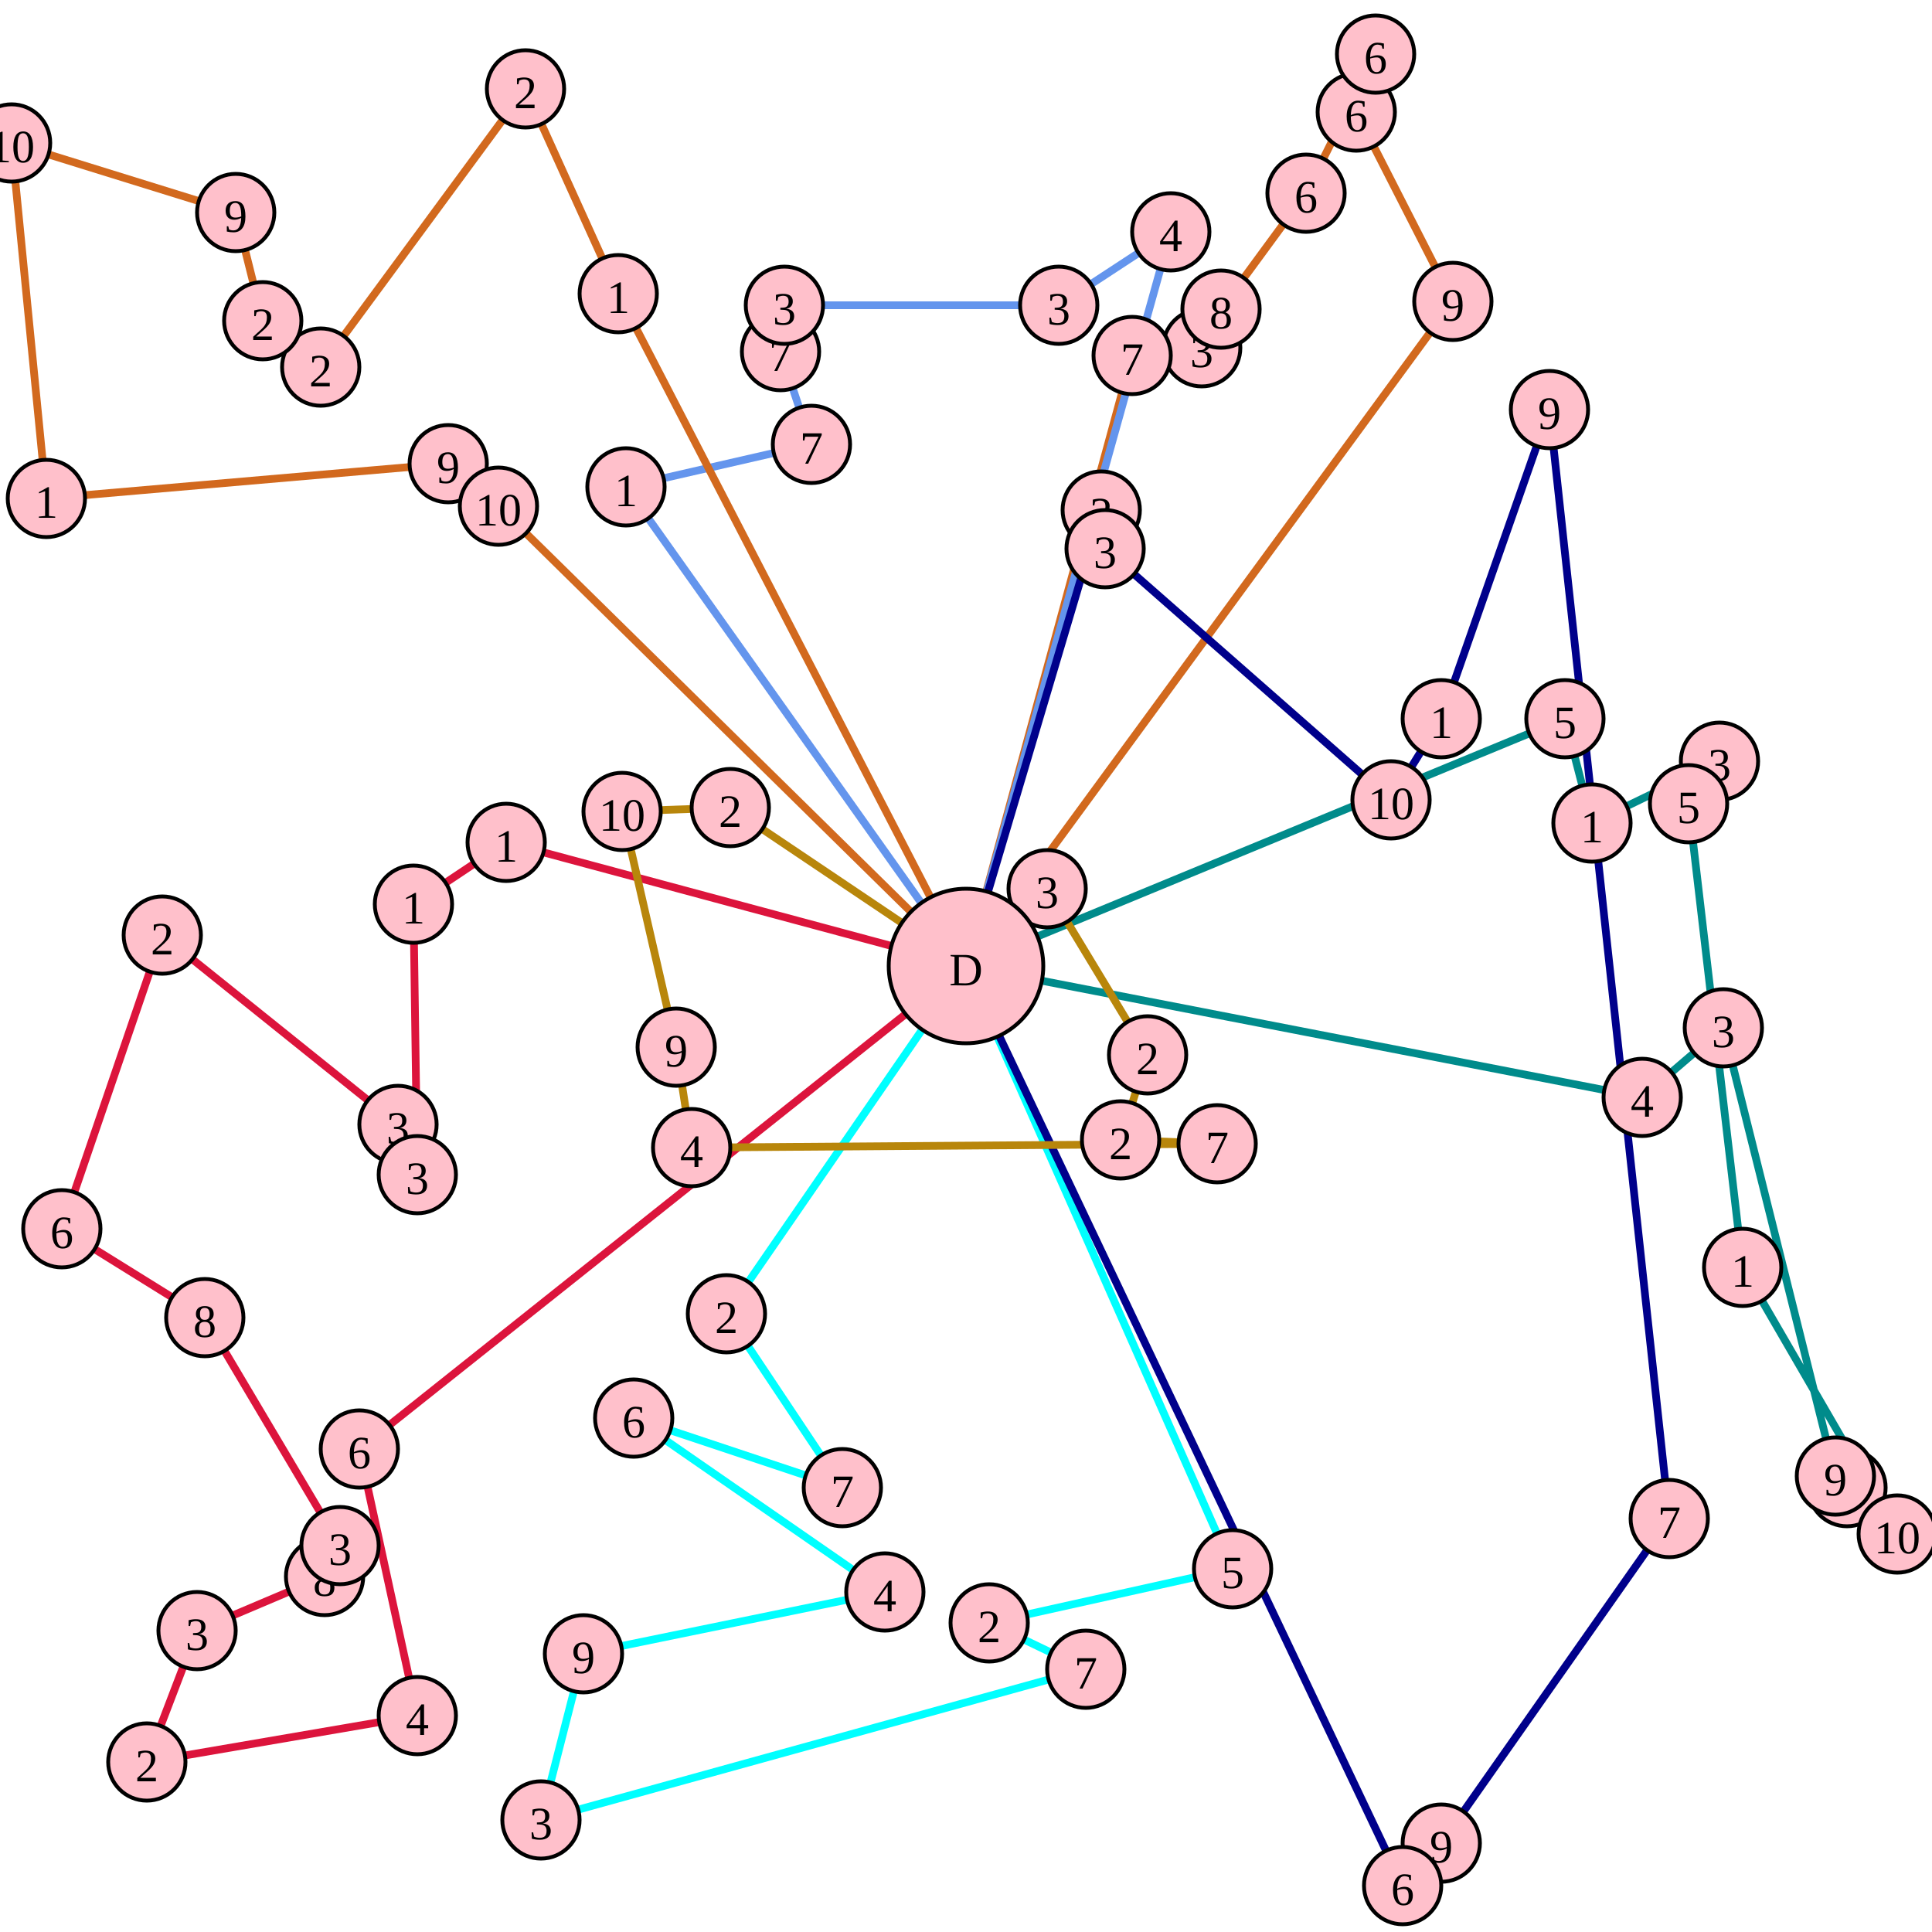
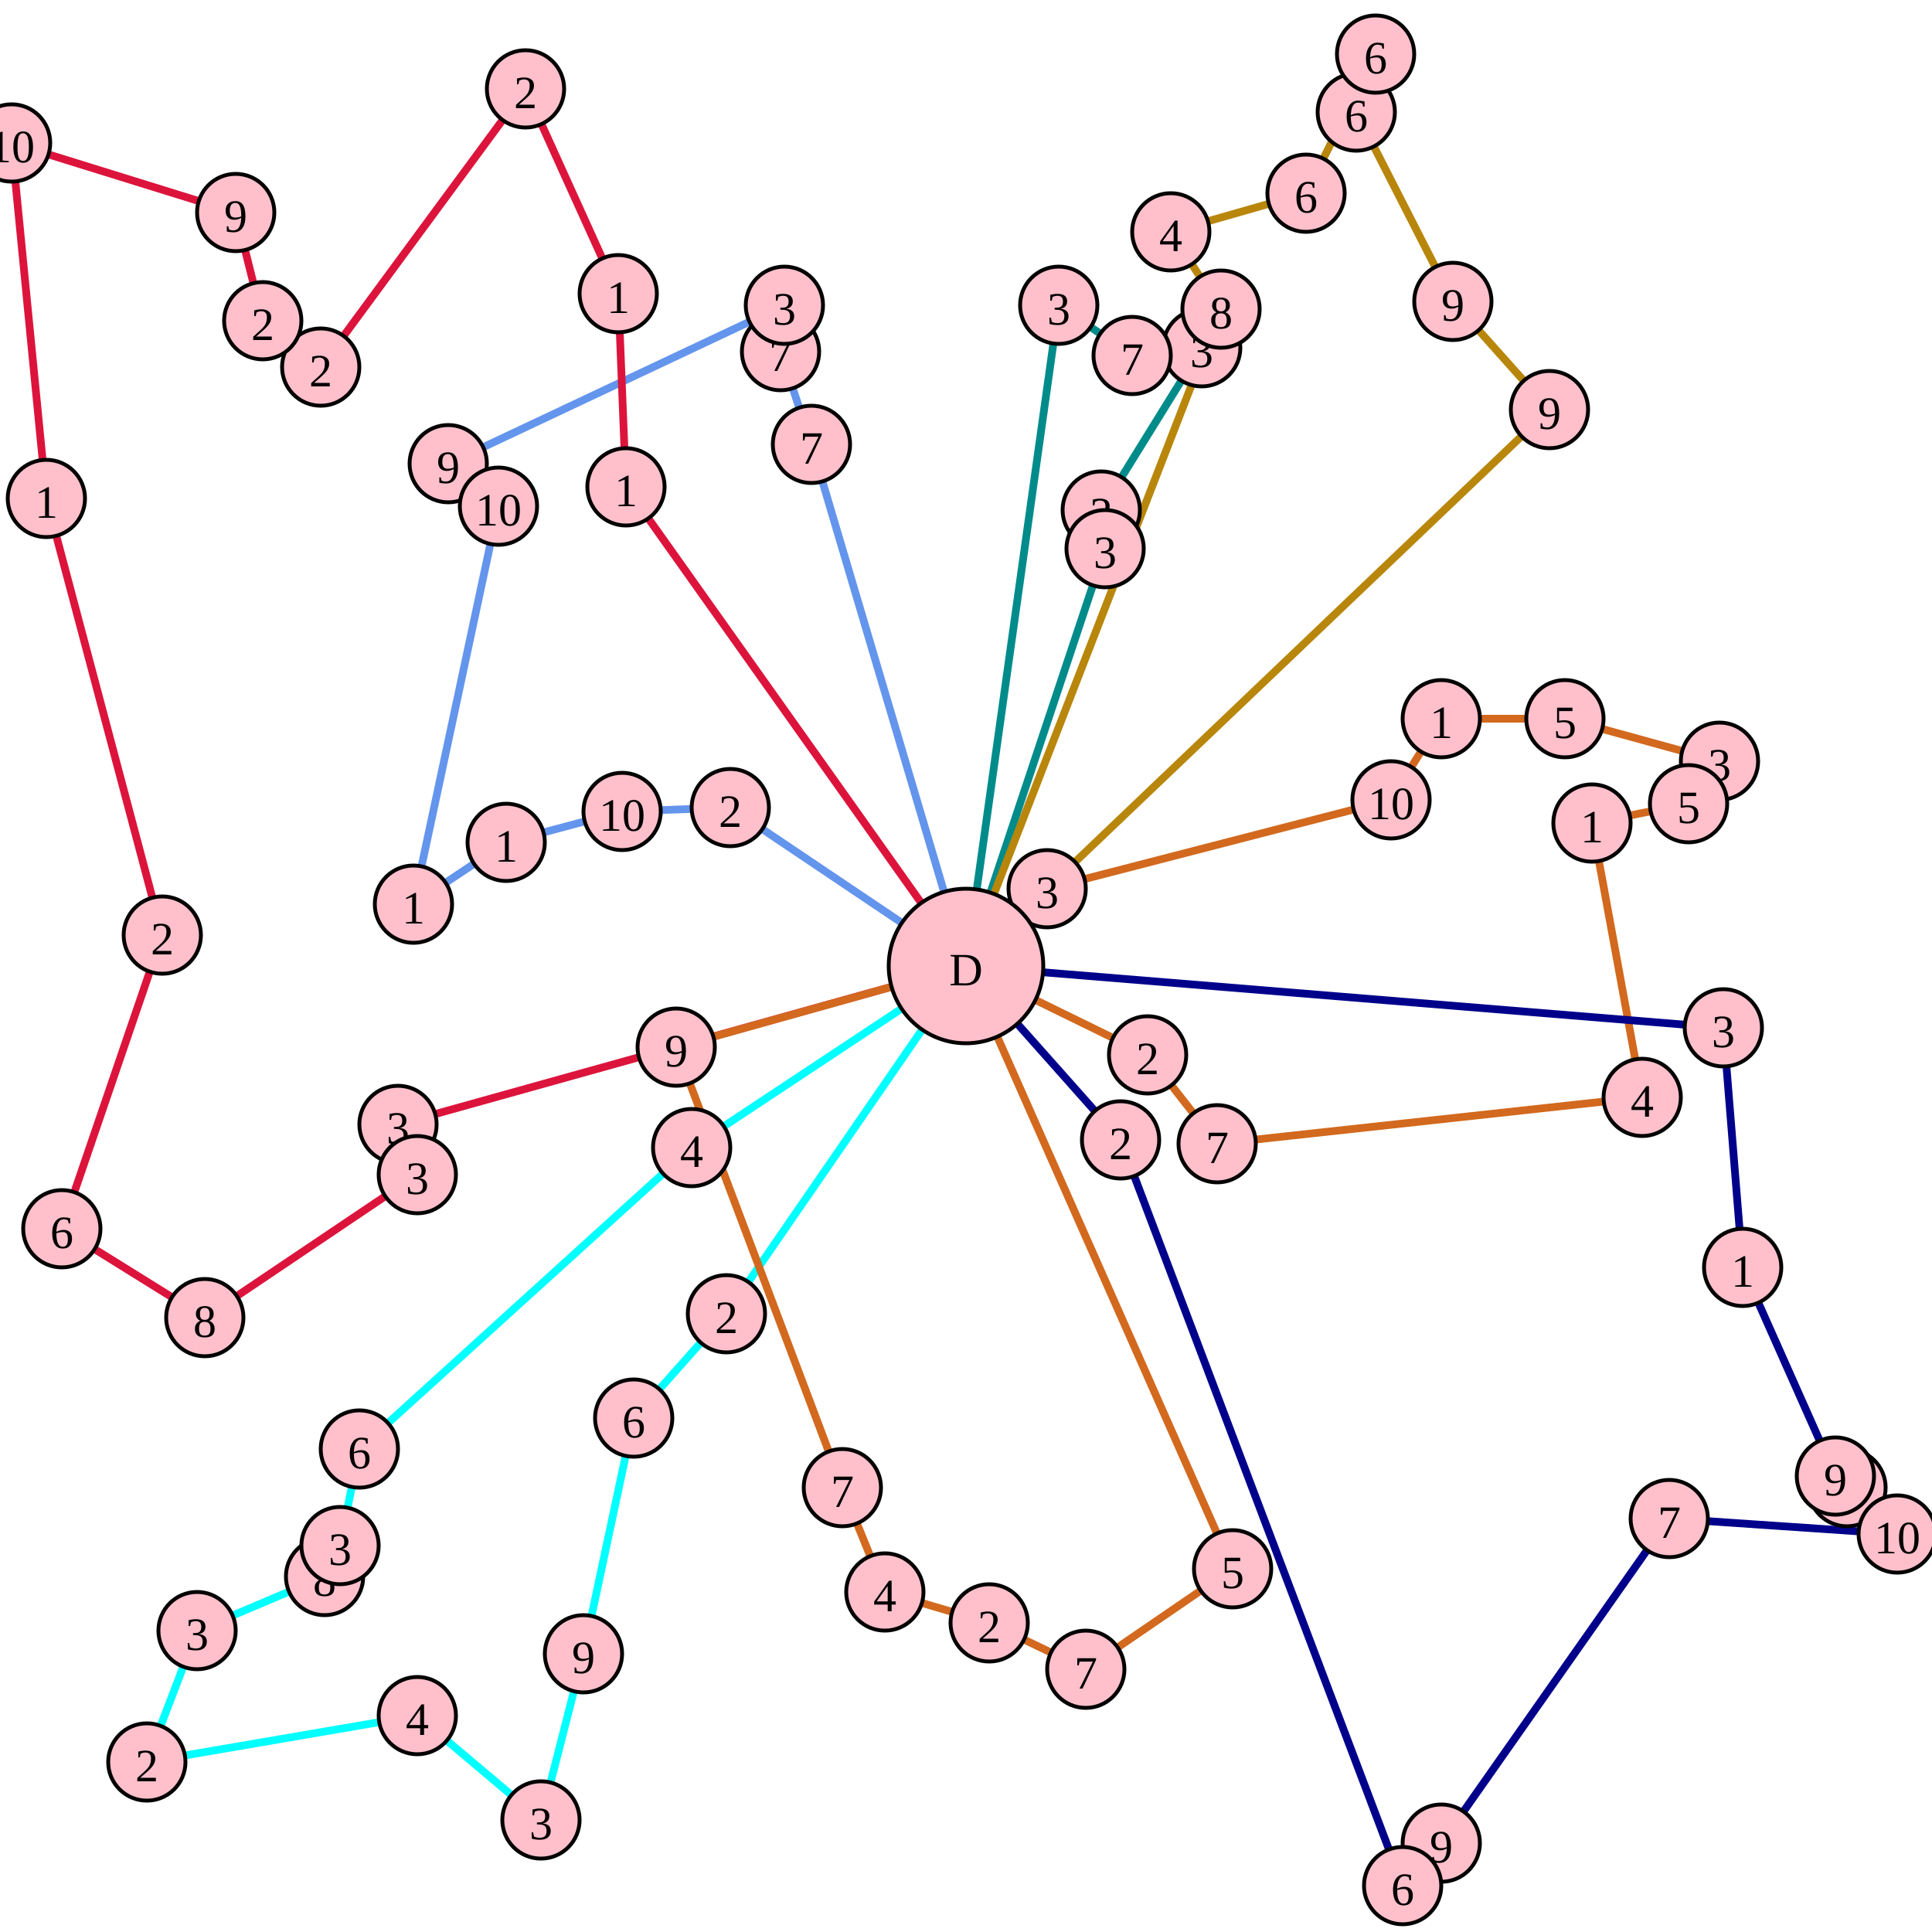
<svg xmlns="http://www.w3.org/2000/svg" width="8cm" height="8cm" viewBox="0 0 500 500" version="1.1">
-   <path d="M250.0 250.0 L376.0 78.0L351.0 29.0L356.0 14.0L338.0 50.0L316.0 80.0L311.0 90.0L293.0 92.0z" stroke="chocolate" fill="none" stroke-width="2" />
-   <path d="M250.0 250.0 L162.0 126.0L210.0 115.0L202.0 91.0L203.0 79.0L274.0 79.0L303.0 60.0z" stroke="cornflowerblue" fill="none" stroke-width="2" />
-   <path d="M250.0 250.0 L93.0 375.0L108.0 444.0L38.0 456.0L51.0 422.0L84.0 408.0L88.0 400.0L53.0 341.0L16.0 318.0L42.0 242.0L103.0 291.0L108.0 304.0L107.0 234.0L131.0 218.0z" stroke="crimson" fill="none" stroke-width="2" />
-   <path d="M250.0 250.0 L188.0 340.0L218.0 385.0L164.0 367.0L229.0 412.0L151.0 428.0L140.0 471.0L281.0 432.0L256.0 420.0L319.0 406.0z" stroke="cyan" fill="none" stroke-width="2" />
-   <path d="M250.0 250.0 L285.0 132.0L286.0 142.0L360.0 207.0L373.0 186.0L401.0 106.0L432.0 393.0L373.0 477.0L363.0 488.0z" stroke="darkblue" fill="none" stroke-width="2" />
-   <path d="M250.0 250.0 L425.0 284.0L446.0 266.0L475.0 382.0L478.0 385.0L491.0 397.0L451.0 328.0L437.0 208.0L445.0 197.0L412.0 213.0L405.0 186.0z" stroke="darkcyan" fill="none" stroke-width="2" />
-   <path d="M250.0 250.0 L189.0 209.0L161.0 210.0L175.0 271.0L179.0 297.0L315.0 296.0L290.0 295.0L297.0 273.0L271.0 230.0z" stroke="darkgoldenrod" fill="none" stroke-width="2" />
-   <path d="M250.0 250.0 L160.0 76.0L136.0 23.0L83.0 95.0L68.0 83.0L61.0 55.0L3.0 37.0L12.0 129.0L116.0 120.0L129.0 131.0z" stroke="chocolate" fill="none" stroke-width="2" />
+   <path d="M250.0 250.0 L271.0 230.0L360.0 207.0L373.0 186.0L405.0 186.0L445.0 197.0L437.0 208.0L412.0 213.0L425.0 284.0L315.0 296.0L297.0 273.0z" stroke="chocolate" fill="none" stroke-width="2" />
+   <path d="M250.0 250.0 L210.0 115.0L202.0 91.0L203.0 79.0L116.0 120.0L129.0 131.0L107.0 234.0L131.0 218.0L161.0 210.0L189.0 209.0z" stroke="cornflowerblue" fill="none" stroke-width="2" />
+   <path d="M250.0 250.0 L162.0 126.0L160.0 76.0L136.0 23.0L83.0 95.0L68.0 83.0L61.0 55.0L3.0 37.0L12.0 129.0L42.0 242.0L16.0 318.0L53.0 341.0L108.0 304.0L103.0 291.0z" stroke="crimson" fill="none" stroke-width="2" />
+   <path d="M250.0 250.0 L188.0 340.0L164.0 367.0L151.0 428.0L140.0 471.0L108.0 444.0L38.0 456.0L51.0 422.0L84.0 408.0L88.0 400.0L93.0 375.0L179.0 297.0z" stroke="cyan" fill="none" stroke-width="2" />
+   <path d="M250.0 250.0 L446.0 266.0L451.0 328.0L475.0 382.0L478.0 385.0L491.0 397.0L432.0 393.0L373.0 477.0L363.0 488.0L290.0 295.0z" stroke="darkblue" fill="none" stroke-width="2" />
+   <path d="M250.0 250.0 L286.0 142.0L285.0 132.0L311.0 90.0L293.0 92.0L274.0 79.0z" stroke="darkcyan" fill="none" stroke-width="2" />
+   <path d="M250.0 250.0 L401.0 106.0L376.0 78.0L351.0 29.0L356.0 14.0L338.0 50.0L303.0 60.0L316.0 80.0z" stroke="darkgoldenrod" fill="none" stroke-width="2" />
+   <path d="M250.0 250.0 L175.0 271.0L218.0 385.0L229.0 412.0L256.0 420.0L281.0 432.0L319.0 406.0z" stroke="chocolate" fill="none" stroke-width="2" />
  <g transform="translate(351,29)">
    <circle cx="0" cy="0" r="10" fill="pink" stroke="black" stroke-width="1" />
    <text text-anchor="middle" y="5">6</text>
  </g>
  <g transform="translate(271,230)">
    <circle cx="0" cy="0" r="10" fill="pink" stroke="black" stroke-width="1" />
    <text text-anchor="middle" y="5">3</text>
  </g>
  <g transform="translate(103,291)">
    <circle cx="0" cy="0" r="10" fill="pink" stroke="black" stroke-width="1" />
    <text text-anchor="middle" y="5">3</text>
  </g>
  <g transform="translate(108,304)">
    <circle cx="0" cy="0" r="10" fill="pink" stroke="black" stroke-width="1" />
    <text text-anchor="middle" y="5">3</text>
  </g>
  <g transform="translate(16,318)">
    <circle cx="0" cy="0" r="10" fill="pink" stroke="black" stroke-width="1" />
    <text text-anchor="middle" y="5">6</text>
  </g>
  <g transform="translate(160,76)">
    <circle cx="0" cy="0" r="10" fill="pink" stroke="black" stroke-width="1" />
    <text text-anchor="middle" y="5">1</text>
  </g>
  <g transform="translate(179,297)">
    <circle cx="0" cy="0" r="10" fill="pink" stroke="black" stroke-width="1" />
    <text text-anchor="middle" y="5">4</text>
  </g>
  <g transform="translate(297,273)">
    <circle cx="0" cy="0" r="10" fill="pink" stroke="black" stroke-width="1" />
    <text text-anchor="middle" y="5">2</text>
  </g>
  <g transform="translate(405,186)">
    <circle cx="0" cy="0" r="10" fill="pink" stroke="black" stroke-width="1" />
    <text text-anchor="middle" y="5">5</text>
  </g>
  <g transform="translate(84,408)">
    <circle cx="0" cy="0" r="10" fill="pink" stroke="black" stroke-width="1" />
    <text text-anchor="middle" y="5">8</text>
  </g>
  <g transform="translate(432,393)">
    <circle cx="0" cy="0" r="10" fill="pink" stroke="black" stroke-width="1" />
    <text text-anchor="middle" y="5">7</text>
  </g>
  <g transform="translate(210,115)">
    <circle cx="0" cy="0" r="10" fill="pink" stroke="black" stroke-width="1" />
    <text text-anchor="middle" y="5">7</text>
  </g>
  <g transform="translate(425,284)">
    <circle cx="0" cy="0" r="10" fill="pink" stroke="black" stroke-width="1" />
    <text text-anchor="middle" y="5">4</text>
  </g>
  <g transform="translate(319,406)">
    <circle cx="0" cy="0" r="10" fill="pink" stroke="black" stroke-width="1" />
    <text text-anchor="middle" y="5">5</text>
  </g>
  <g transform="translate(202,91)">
    <circle cx="0" cy="0" r="10" fill="pink" stroke="black" stroke-width="1" />
    <text text-anchor="middle" y="5">7</text>
  </g>
  <g transform="translate(478,385)">
    <circle cx="0" cy="0" r="10" fill="pink" stroke="black" stroke-width="1" />
    <text text-anchor="middle" y="5">2</text>
  </g>
  <g transform="translate(290,295)">
    <circle cx="0" cy="0" r="10" fill="pink" stroke="black" stroke-width="1" />
    <text text-anchor="middle" y="5">2</text>
  </g>
  <g transform="translate(83,95)">
    <circle cx="0" cy="0" r="10" fill="pink" stroke="black" stroke-width="1" />
    <text text-anchor="middle" y="5">2</text>
  </g>
  <g transform="translate(61,55)">
    <circle cx="0" cy="0" r="10" fill="pink" stroke="black" stroke-width="1" />
    <text text-anchor="middle" y="5">9</text>
  </g>
  <g transform="translate(42,242)">
    <circle cx="0" cy="0" r="10" fill="pink" stroke="black" stroke-width="1" />
    <text text-anchor="middle" y="5">2</text>
  </g>
  <g transform="translate(162,126)">
    <circle cx="0" cy="0" r="10" fill="pink" stroke="black" stroke-width="1" />
    <text text-anchor="middle" y="5">1</text>
  </g>
  <g transform="translate(108,444)">
    <circle cx="0" cy="0" r="10" fill="pink" stroke="black" stroke-width="1" />
    <text text-anchor="middle" y="5">4</text>
  </g>
  <g transform="translate(151,428)">
    <circle cx="0" cy="0" r="10" fill="pink" stroke="black" stroke-width="1" />
    <text text-anchor="middle" y="5">9</text>
  </g>
  <g transform="translate(116,120)">
    <circle cx="0" cy="0" r="10" fill="pink" stroke="black" stroke-width="1" />
    <text text-anchor="middle" y="5">9</text>
  </g>
  <g transform="translate(285,132)">
    <circle cx="0" cy="0" r="10" fill="pink" stroke="black" stroke-width="1" />
    <text text-anchor="middle" y="5">3</text>
  </g>
  <g transform="translate(129,131)">
    <circle cx="0" cy="0" r="10" fill="pink" stroke="black" stroke-width="1" />
    <text text-anchor="middle" y="5">10</text>
  </g>
  <g transform="translate(451,328)">
    <circle cx="0" cy="0" r="10" fill="pink" stroke="black" stroke-width="1" />
    <text text-anchor="middle" y="5">1</text>
  </g>
  <g transform="translate(274,79)">
    <circle cx="0" cy="0" r="10" fill="pink" stroke="black" stroke-width="1" />
    <text text-anchor="middle" y="5">3</text>
  </g>
  <g transform="translate(338,50)">
    <circle cx="0" cy="0" r="10" fill="pink" stroke="black" stroke-width="1" />
    <text text-anchor="middle" y="5">6</text>
  </g>
  <g transform="translate(445,197)">
    <circle cx="0" cy="0" r="10" fill="pink" stroke="black" stroke-width="1" />
    <text text-anchor="middle" y="5">3</text>
  </g>
  <g transform="translate(311,90)">
    <circle cx="0" cy="0" r="10" fill="pink" stroke="black" stroke-width="1" />
    <text text-anchor="middle" y="5">3</text>
  </g>
  <g transform="translate(3,37)">
    <circle cx="0" cy="0" r="10" fill="pink" stroke="black" stroke-width="1" />
    <text text-anchor="middle" y="5">10</text>
  </g>
  <g transform="translate(293,92)">
    <circle cx="0" cy="0" r="10" fill="pink" stroke="black" stroke-width="1" />
    <text text-anchor="middle" y="5">7</text>
  </g>
  <g transform="translate(256,420)">
    <circle cx="0" cy="0" r="10" fill="pink" stroke="black" stroke-width="1" />
    <text text-anchor="middle" y="5">2</text>
  </g>
  <g transform="translate(373,186)">
    <circle cx="0" cy="0" r="10" fill="pink" stroke="black" stroke-width="1" />
    <text text-anchor="middle" y="5">1</text>
  </g>
  <g transform="translate(68,83)">
    <circle cx="0" cy="0" r="10" fill="pink" stroke="black" stroke-width="1" />
    <text text-anchor="middle" y="5">2</text>
  </g>
  <g transform="translate(188,340)">
    <circle cx="0" cy="0" r="10" fill="pink" stroke="black" stroke-width="1" />
    <text text-anchor="middle" y="5">2</text>
  </g>
  <g transform="translate(164,367)">
    <circle cx="0" cy="0" r="10" fill="pink" stroke="black" stroke-width="1" />
    <text text-anchor="middle" y="5">6</text>
  </g>
  <g transform="translate(88,400)">
    <circle cx="0" cy="0" r="10" fill="pink" stroke="black" stroke-width="1" />
    <text text-anchor="middle" y="5">3</text>
  </g>
  <g transform="translate(38,456)">
    <circle cx="0" cy="0" r="10" fill="pink" stroke="black" stroke-width="1" />
    <text text-anchor="middle" y="5">2</text>
  </g>
  <g transform="translate(360,207)">
    <circle cx="0" cy="0" r="10" fill="pink" stroke="black" stroke-width="1" />
    <text text-anchor="middle" y="5">10</text>
  </g>
  <g transform="translate(107,234)">
    <circle cx="0" cy="0" r="10" fill="pink" stroke="black" stroke-width="1" />
    <text text-anchor="middle" y="5">1</text>
  </g>
  <g transform="translate(376,78)">
    <circle cx="0" cy="0" r="10" fill="pink" stroke="black" stroke-width="1" />
    <text text-anchor="middle" y="5">9</text>
  </g>
  <g transform="translate(218,385)">
    <circle cx="0" cy="0" r="10" fill="pink" stroke="black" stroke-width="1" />
    <text text-anchor="middle" y="5">7</text>
  </g>
  <g transform="translate(446,266)">
    <circle cx="0" cy="0" r="10" fill="pink" stroke="black" stroke-width="1" />
    <text text-anchor="middle" y="5">3</text>
  </g>
  <g transform="translate(53,341)">
    <circle cx="0" cy="0" r="10" fill="pink" stroke="black" stroke-width="1" />
    <text text-anchor="middle" y="5">8</text>
  </g>
  <g transform="translate(189,209)">
    <circle cx="0" cy="0" r="10" fill="pink" stroke="black" stroke-width="1" />
    <text text-anchor="middle" y="5">2</text>
  </g>
  <g transform="translate(51,422)">
    <circle cx="0" cy="0" r="10" fill="pink" stroke="black" stroke-width="1" />
    <text text-anchor="middle" y="5">3</text>
  </g>
  <g transform="translate(131,218)">
    <circle cx="0" cy="0" r="10" fill="pink" stroke="black" stroke-width="1" />
    <text text-anchor="middle" y="5">1</text>
  </g>
  <g transform="translate(491,397)">
    <circle cx="0" cy="0" r="10" fill="pink" stroke="black" stroke-width="1" />
    <text text-anchor="middle" y="5">10</text>
  </g>
  <g transform="translate(161,210)">
    <circle cx="0" cy="0" r="10" fill="pink" stroke="black" stroke-width="1" />
    <text text-anchor="middle" y="5">10</text>
  </g>
  <g transform="translate(286,142)">
    <circle cx="0" cy="0" r="10" fill="pink" stroke="black" stroke-width="1" />
    <text text-anchor="middle" y="5">3</text>
  </g>
  <g transform="translate(12,129)">
    <circle cx="0" cy="0" r="10" fill="pink" stroke="black" stroke-width="1" />
    <text text-anchor="middle" y="5">1</text>
  </g>
  <g transform="translate(140,471)">
    <circle cx="0" cy="0" r="10" fill="pink" stroke="black" stroke-width="1" />
    <text text-anchor="middle" y="5">3</text>
  </g>
  <g transform="translate(316,80)">
    <circle cx="0" cy="0" r="10" fill="pink" stroke="black" stroke-width="1" />
    <text text-anchor="middle" y="5">8</text>
  </g>
  <g transform="translate(401,106)">
    <circle cx="0" cy="0" r="10" fill="pink" stroke="black" stroke-width="1" />
    <text text-anchor="middle" y="5">9</text>
  </g>
  <g transform="translate(229,412)">
    <circle cx="0" cy="0" r="10" fill="pink" stroke="black" stroke-width="1" />
    <text text-anchor="middle" y="5">4</text>
  </g>
  <g transform="translate(373,477)">
    <circle cx="0" cy="0" r="10" fill="pink" stroke="black" stroke-width="1" />
    <text text-anchor="middle" y="5">9</text>
  </g>
  <g transform="translate(356,14)">
    <circle cx="0" cy="0" r="10" fill="pink" stroke="black" stroke-width="1" />
    <text text-anchor="middle" y="5">6</text>
  </g>
  <g transform="translate(315,296)">
    <circle cx="0" cy="0" r="10" fill="pink" stroke="black" stroke-width="1" />
    <text text-anchor="middle" y="5">7</text>
  </g>
  <g transform="translate(437,208)">
    <circle cx="0" cy="0" r="10" fill="pink" stroke="black" stroke-width="1" />
    <text text-anchor="middle" y="5">5</text>
  </g>
  <g transform="translate(93,375)">
    <circle cx="0" cy="0" r="10" fill="pink" stroke="black" stroke-width="1" />
    <text text-anchor="middle" y="5">6</text>
  </g>
  <g transform="translate(412,213)">
    <circle cx="0" cy="0" r="10" fill="pink" stroke="black" stroke-width="1" />
    <text text-anchor="middle" y="5">1</text>
  </g>
  <g transform="translate(475,382)">
    <circle cx="0" cy="0" r="10" fill="pink" stroke="black" stroke-width="1" />
    <text text-anchor="middle" y="5">9</text>
  </g>
  <g transform="translate(136,23)">
    <circle cx="0" cy="0" r="10" fill="pink" stroke="black" stroke-width="1" />
    <text text-anchor="middle" y="5">2</text>
  </g>
  <g transform="translate(175,271)">
    <circle cx="0" cy="0" r="10" fill="pink" stroke="black" stroke-width="1" />
    <text text-anchor="middle" y="5">9</text>
  </g>
  <g transform="translate(281,432)">
    <circle cx="0" cy="0" r="10" fill="pink" stroke="black" stroke-width="1" />
    <text text-anchor="middle" y="5">7</text>
  </g>
  <g transform="translate(303,60)">
    <circle cx="0" cy="0" r="10" fill="pink" stroke="black" stroke-width="1" />
    <text text-anchor="middle" y="5">4</text>
  </g>
  <g transform="translate(363,488)">
    <circle cx="0" cy="0" r="10" fill="pink" stroke="black" stroke-width="1" />
    <text text-anchor="middle" y="5">6</text>
  </g>
  <g transform="translate(203,79)">
    <circle cx="0" cy="0" r="10" fill="pink" stroke="black" stroke-width="1" />
    <text text-anchor="middle" y="5">3</text>
  </g>
  <g transform="translate(250,250)">
    <circle cx="0" cy="0" r="20" fill="pink" stroke="black" stroke-width="1" />
    <text text-anchor="middle" y="5">D</text>
  </g>
</svg>
